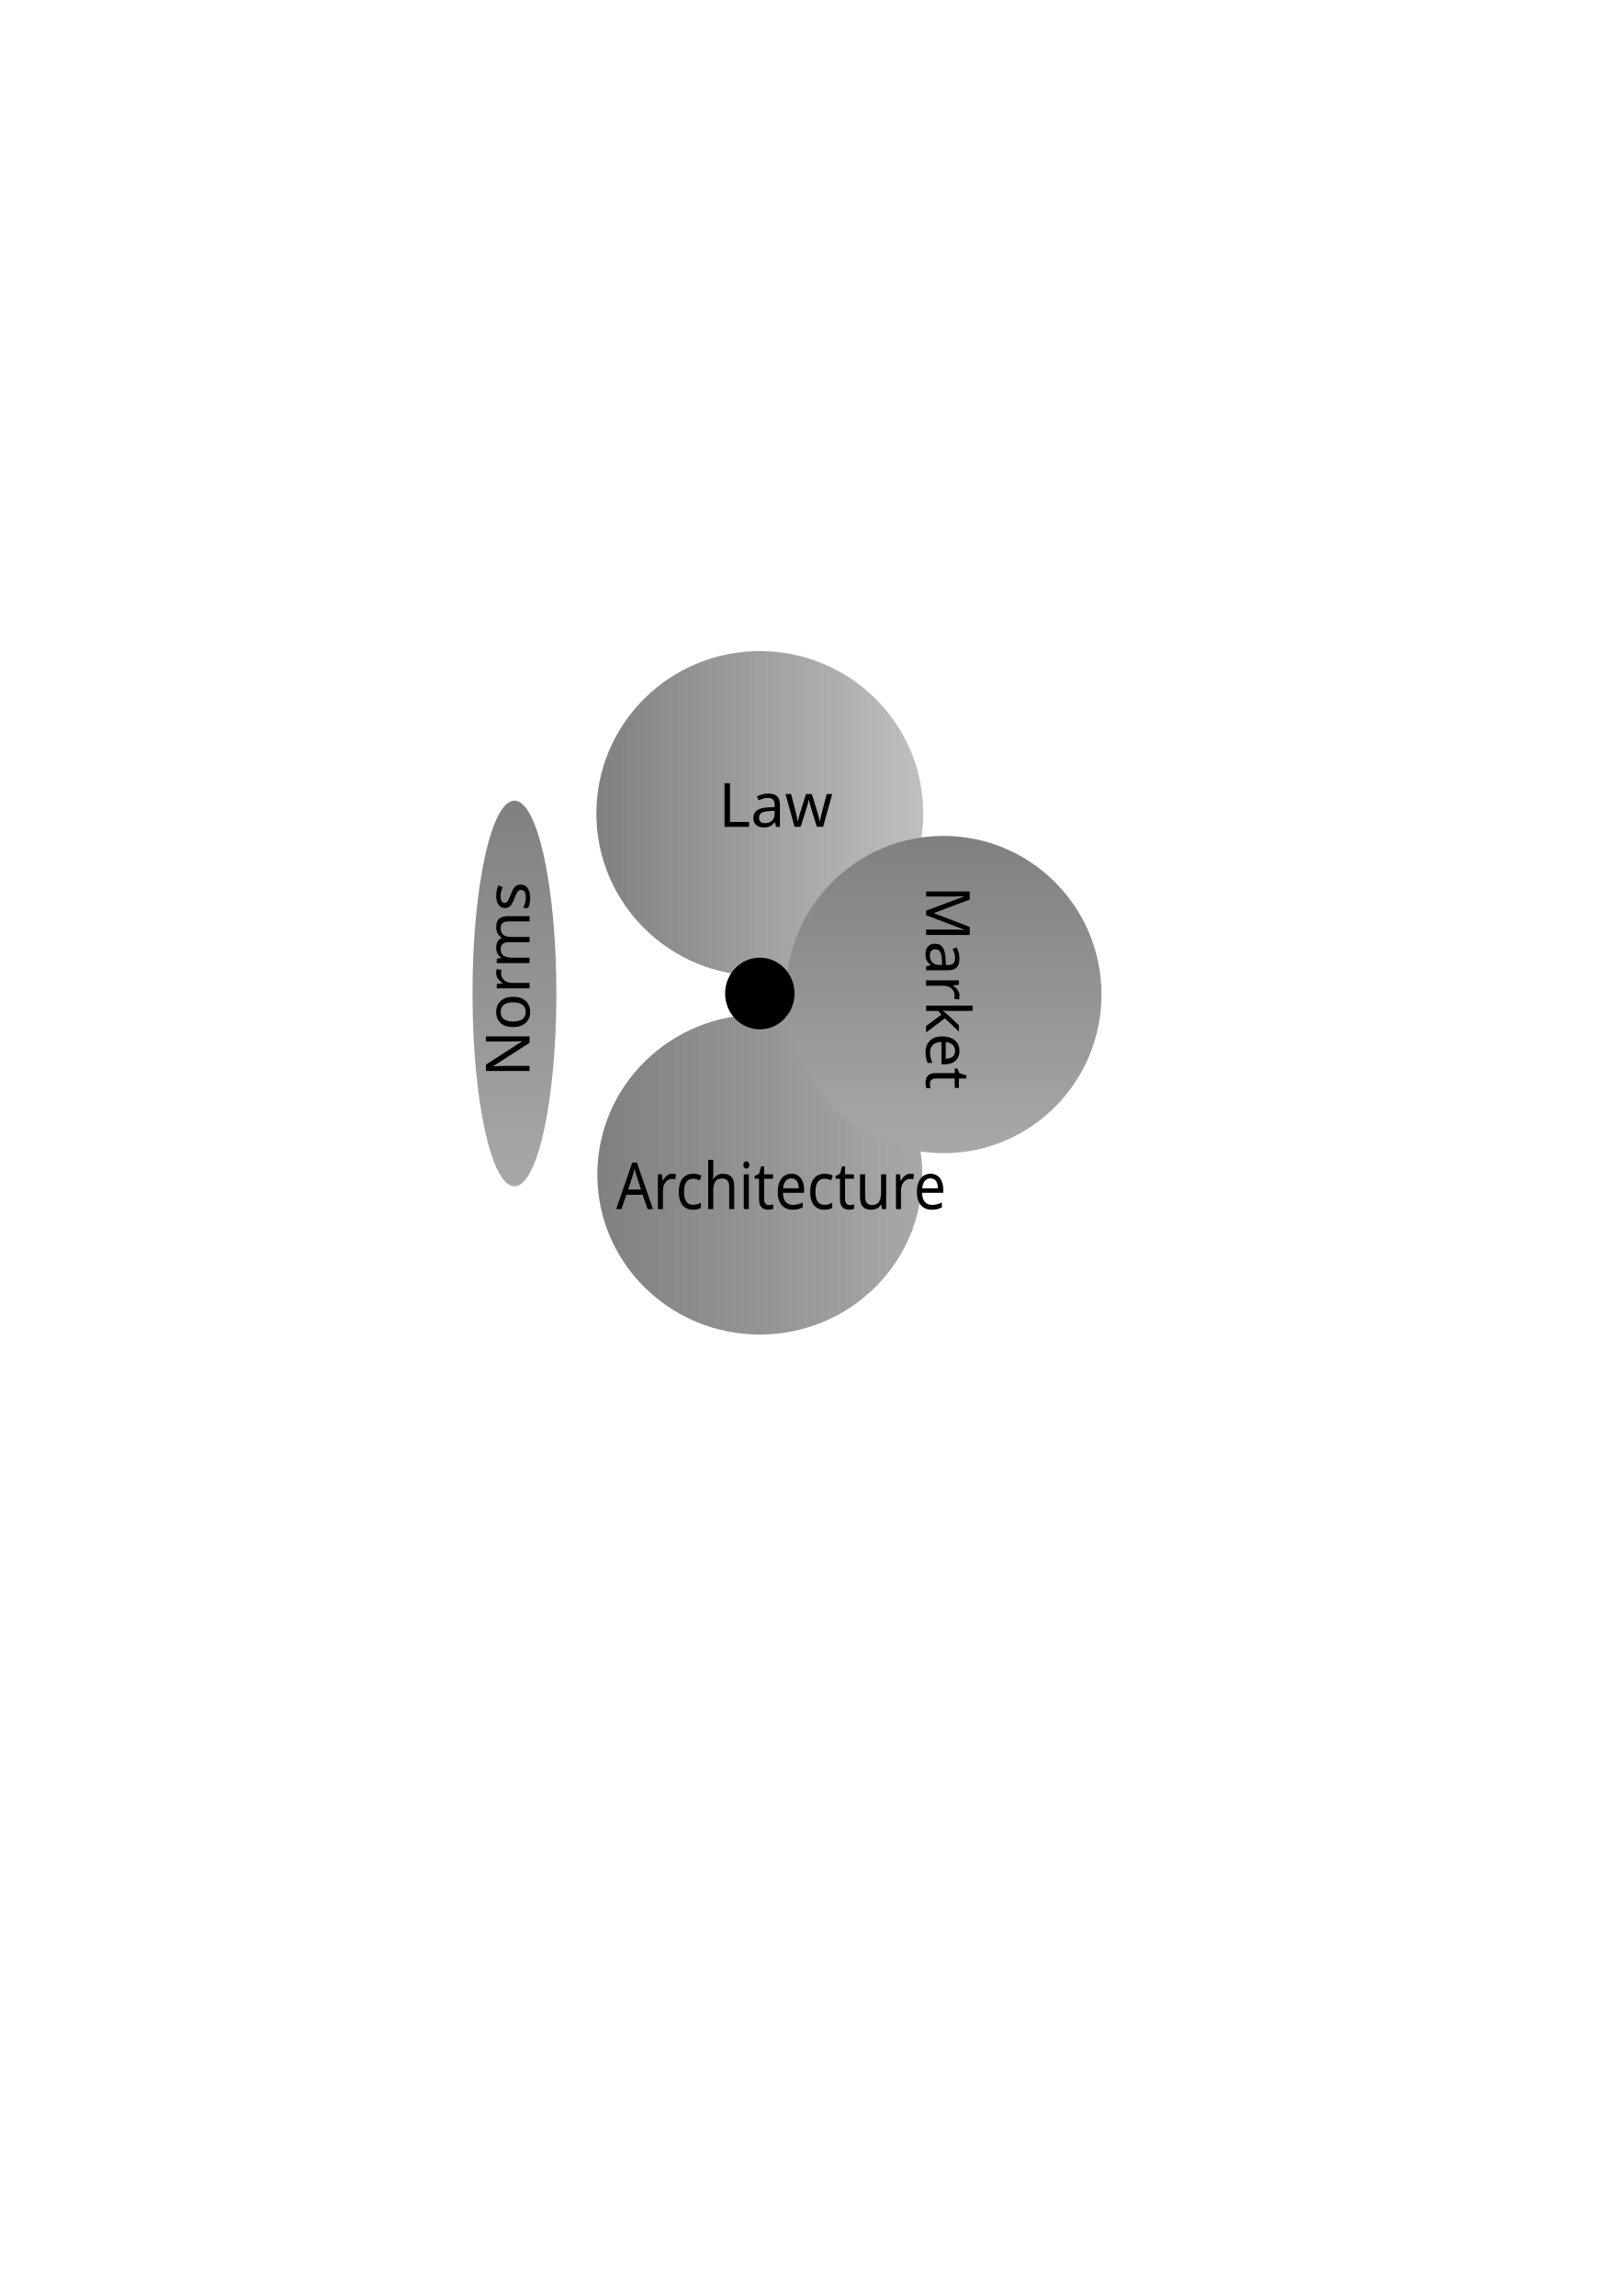
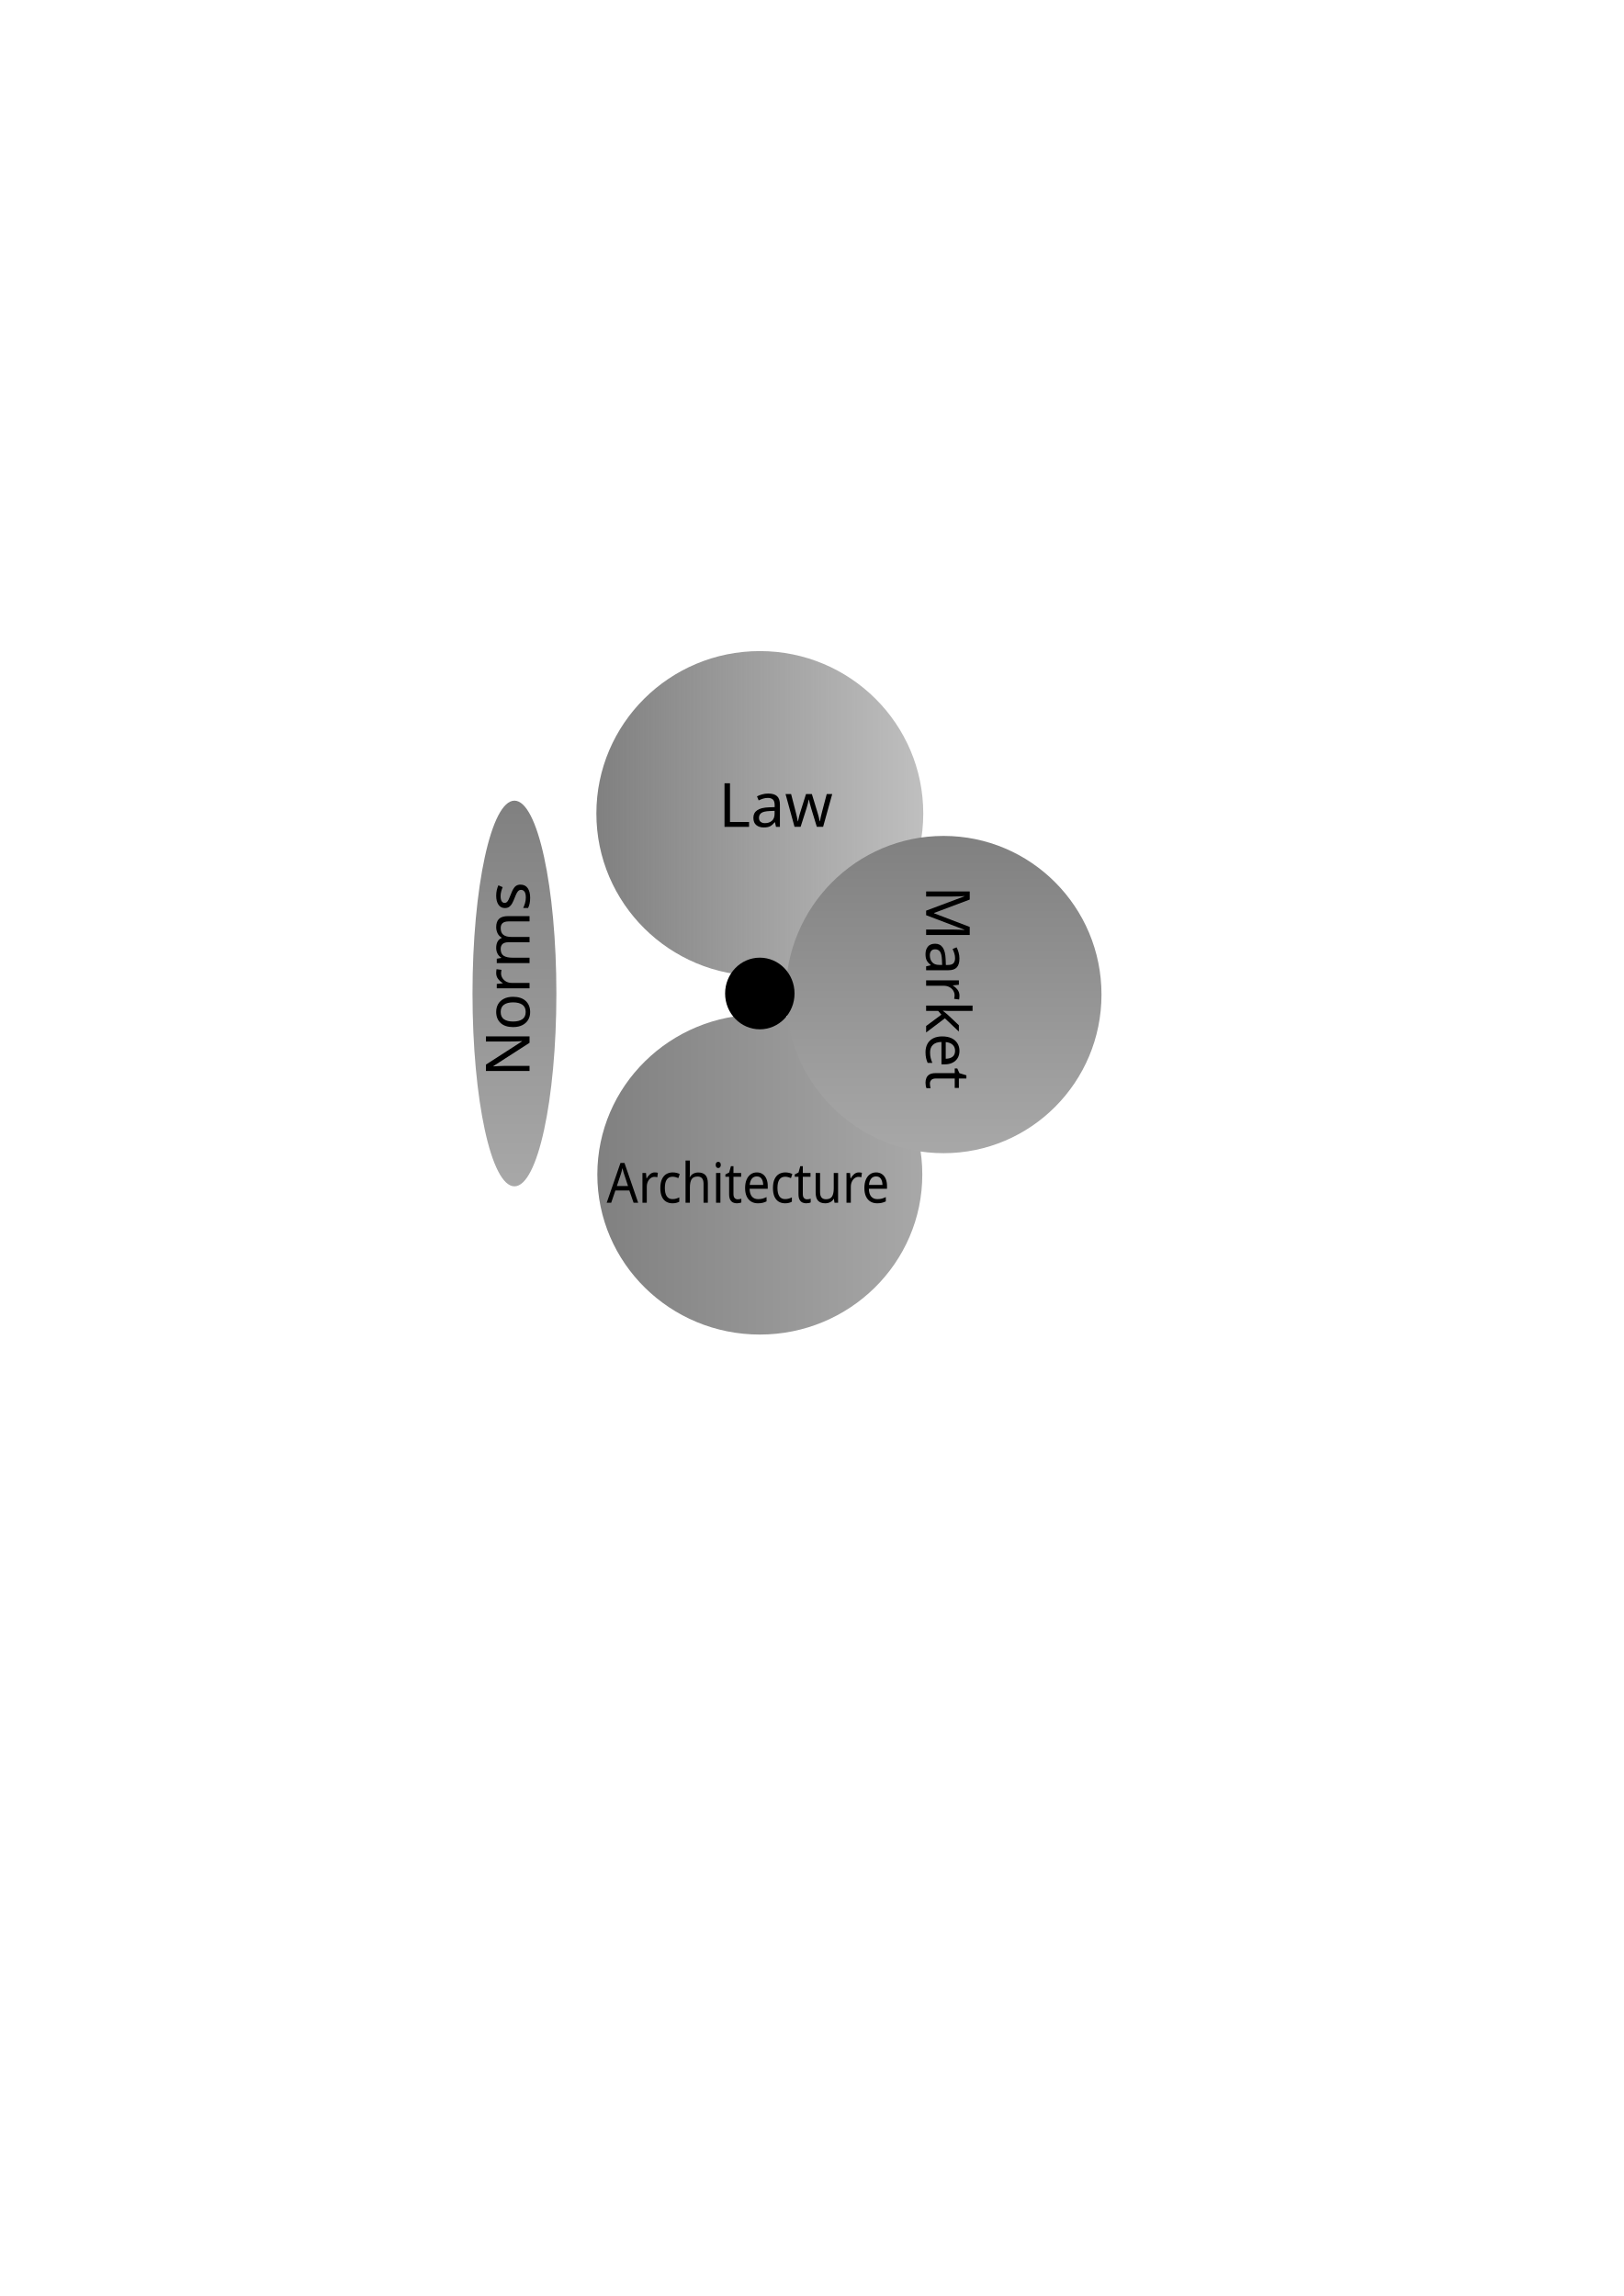
<svg xmlns="http://www.w3.org/2000/svg" xmlns:ns1="http://www.openswatchbook.org/uri/2009/osb" xmlns:xlink="http://www.w3.org/1999/xlink" width="744.094" height="1052.362" id="svg2" version="1.1">
  <defs id="defs4">
    <linearGradient id="linearGradient7497">
      <stop style="stop-color:#000000;stop-opacity:1;" offset="0" id="stop7499" />
      <stop style="stop-color:#000000;stop-opacity:0;" offset="1" id="stop7501" />
    </linearGradient>
    <linearGradient id="linearGradient7481">
      <stop style="stop-color:#000000;stop-opacity:1;" offset="0" id="stop7483" />
      <stop id="stop7489" offset="0.5" style="stop-color:#050505;stop-opacity:0.498;" />
      <stop style="stop-color:#0b0b0b;stop-opacity:0;" offset="1" id="stop7485" />
    </linearGradient>
    <linearGradient id="linearGradient4833" ns1:paint="gradient">
      <stop style="stop-color:#6e6e6e;stop-opacity:0.498;" offset="0" id="stop4839" />
      <stop id="stop4837" offset="1" style="stop-color:#000000;stop-opacity:0;" />
    </linearGradient>
    <marker orient="auto" refY="0.0" refX="0.0" id="Arrow1Sstart" style="overflow:visible">
      <path id="path4029" d="M 0.0,0.0 L 5.0,-5.0 L -12.5,0.0 L 5.0,5.0 L 0.0,0.0 z " style="fill-rule:evenodd;stroke:#000000;stroke-width:1.0pt" transform="scale(0.2) translate(6,0)" />
    </marker>
    <marker orient="auto" refY="0.0" refX="0.0" id="Arrow2Lstart" style="overflow:visible">
      <path id="path4035" style="fill-rule:evenodd;stroke-width:0.625;stroke-linejoin:round" d="M 8.719,4.034 L -2.207,0.016 L 8.719,-4.002 C 6.973,-1.63 6.983,1.616 8.719,4.034 z " transform="scale(1.1) translate(1,0)" />
    </marker>
    <linearGradient id="linearGradient3860">
      <stop style="stop-color:#808080;stop-opacity:1;" offset="0" id="stop3862" />
      <stop style="stop-color:#c3c3c3;stop-opacity:0;" offset="1" id="stop3864" />
    </linearGradient>
    <linearGradient xlink:href="#linearGradient3860-7-1" id="linearGradient3866" x1="256.079" y1="580.621" x2="433.855" y2="580.621" gradientUnits="userSpaceOnUse" />
    <linearGradient xlink:href="#linearGradient3860-7" id="linearGradient3866-6" x1="256.079" y1="580.621" x2="433.855" y2="580.621" gradientUnits="userSpaceOnUse" />
    <linearGradient id="linearGradient3860-7">
      <stop style="stop-color:#808080;stop-opacity:1;" offset="0" id="stop3862-3" />
      <stop style="stop-color:#808080;stop-opacity:0.5;" offset="1" id="stop3864-2" />
    </linearGradient>
    <linearGradient y2="580.621" x2="433.855" y1="580.621" x1="256.079" gradientUnits="userSpaceOnUse" id="linearGradient3883" xlink:href="#linearGradient3860-7" />
    <linearGradient y2="580.621" x2="433.855" y1="580.621" x1="256.079" gradientUnits="userSpaceOnUse" id="linearGradient3883-6" xlink:href="#linearGradient3860-7-1" />
    <linearGradient id="linearGradient3860-7-1">
      <stop style="stop-color:#808080;stop-opacity:1;" offset="0" id="stop3862-3-1" />
      <stop style="stop-color:#a8a8a8;stop-opacity:1;" offset="1" id="stop3864-2-5" />
    </linearGradient>
    <linearGradient y2="580.621" x2="433.855" y1="580.621" x1="256.079" gradientUnits="userSpaceOnUse" id="linearGradient3921" xlink:href="#linearGradient3860-7-1" />
    <linearGradient y2="580.621" x2="433.855" y1="580.621" x1="256.079" gradientUnits="userSpaceOnUse" id="linearGradient3921-8" xlink:href="#linearGradient3860-7-1-3" />
    <linearGradient id="linearGradient3860-7-1-3">
      <stop style="stop-color:#808080;stop-opacity:1;" offset="0" id="stop3862-3-1-1" />
      <stop style="stop-color:#c3c3c3;stop-opacity:0;" offset="1" id="stop3864-2-5-5" />
    </linearGradient>
    <linearGradient y2="580.621" x2="433.855" y1="580.621" x1="256.079" gradientUnits="userSpaceOnUse" id="linearGradient3955" xlink:href="#linearGradient3860-7-1" />
    <linearGradient xlink:href="#linearGradient7497" id="linearGradient7503" x1="208.884" y1="263.964" x2="230.925" y2="263.964" gradientUnits="userSpaceOnUse" gradientTransform="matrix(1,0,0,-1,125.82,666.5502)" />
    <linearGradient xlink:href="#linearGradient7497-5" id="linearGradient7503-7" x1="208.884" y1="263.964" x2="230.925" y2="263.964" gradientUnits="userSpaceOnUse" />
    <linearGradient id="linearGradient7497-5">
      <stop style="stop-color:#000000;stop-opacity:1;" offset="0" id="stop7499-3" />
      <stop style="stop-color:#000000;stop-opacity:0;" offset="1" id="stop7501-8" />
    </linearGradient>
    <linearGradient gradientTransform="translate(125.82,238.171)" y2="263.964" x2="230.925" y1="263.964" x1="208.884" gradientUnits="userSpaceOnUse" id="linearGradient7520" xlink:href="#linearGradient7497-5" />
    <linearGradient xlink:href="#linearGradient7497-3" id="linearGradient7503-9" x1="208.884" y1="263.964" x2="230.925" y2="263.964" gradientUnits="userSpaceOnUse" gradientTransform="matrix(1,0,0,-1,124.416,666.5502)" />
    <linearGradient id="linearGradient7497-3">
      <stop style="stop-color:#000000;stop-opacity:1;" offset="0" id="stop7499-2" />
      <stop style="stop-color:#000000;stop-opacity:0;" offset="1" id="stop7501-9" />
    </linearGradient>
    <linearGradient y2="263.964" x2="230.925" y1="263.964" x1="208.884" gradientTransform="matrix(0,-1,-1,0,559.3523,675.2667)" gradientUnits="userSpaceOnUse" id="linearGradient7554" xlink:href="#linearGradient7497-3" />
    <linearGradient y2="263.964" x2="230.925" y1="263.964" x1="208.884" gradientTransform="matrix(0,-1,-1,0,569.513,673.5071)" gradientUnits="userSpaceOnUse" id="linearGradient7554-0" xlink:href="#linearGradient7497-3-6" />
    <linearGradient id="linearGradient7497-3-6">
      <stop style="stop-color:#000000;stop-opacity:1;" offset="0" id="stop7499-2-9" />
      <stop style="stop-color:#000000;stop-opacity:0;" offset="1" id="stop7501-9-7" />
    </linearGradient>
    <linearGradient y2="263.964" x2="230.925" y1="263.964" x1="208.884" gradientTransform="matrix(0,-1,1,0,129.4029,675.2667)" gradientUnits="userSpaceOnUse" id="linearGradient7588" xlink:href="#linearGradient7497-3-6" />
  </defs>
  <g id="layer1">
    <path style="fill:url(#linearGradient3866);fill-opacity:1;fill-rule:evenodd;stroke:none" id="path3082" d="m 433.355,580.621 a 88.388,43.437 0 1 1 -176.777,0 88.388,43.437 0 1 1 176.777,0 z" transform="matrix(0.8424404,0,0,1.688596,57.58935,-442.0921)" />
-     <text xml:space="preserve" style="font-size:29.835px;font-style:normal;font-weight:normal;line-height:125%;letter-spacing:0px;word-spacing:0px;fill:#000000;fill-opacity:1;stroke:none;font-family:Sans" x="299.561" y="522.405" id="text3088" transform="scale(0.9426623,1.060825)">
-       <tspan id="tspan3090" x="299.561" y="522.405" style="font-size:28px">Architecture</tspan>
+     <text xml:space="preserve" style="font-size:24px;font-style:normal;font-variant:normal;font-weight:normal;font-stretch:normal;text-align:start;line-height:125%;letter-spacing:0px;word-spacing:0px;writing-mode:lr-tb;text-anchor:start;fill:#000000;fill-opacity:1;stroke:none;font-family:Sans;-inkscape-font-specification:Sans" x="294.941" y="519.668" id="text3088" transform="scale(0.9426623,1.060825)">
+       <tspan id="tspan3090" x="294.941" y="519.668" style="font-size:24px;font-style:normal;font-variant:normal;font-weight:normal;font-stretch:normal;text-align:start;line-height:125%;writing-mode:lr-tb;text-anchor:start;font-family:Sans;-inkscape-font-specification:Sans">Architecture</tspan>
    </text>
    <path style="fill:url(#linearGradient3883);fill-opacity:1.0;fill-rule:evenodd;stroke:none;stroke-width:1px;stroke-linecap:butt;stroke-linejoin:miter;stroke-opacity:1" id="path3082-3" d="m 433.355,580.621 a 88.388,43.437 0 1 1 -176.777,0 88.388,43.437 0 1 1 176.777,0 z" transform="matrix(0.8474001,0,0,1.713736,55.87844,-622.168)" />
    <text xml:space="preserve" style="font-size:40px;font-style:normal;font-weight:normal;line-height:125%;letter-spacing:0px;word-spacing:0px;fill:#000000;fill-opacity:1;stroke:none;font-family:Sans" x="329.302" y="378.984" id="text3902">
      <tspan id="tspan3904" x="329.302" y="378.984" style="font-size:28px">Law</tspan>
    </text>
    <path style="fill:url(#linearGradient3921);fill-opacity:1.0;fill-rule:evenodd;stroke:none;stroke-width:1px;stroke-linecap:butt;stroke-linejoin:miter;stroke-opacity:1" id="path3082-3-0" d="m 433.355,580.621 a 88.388,43.437 0 1 1 -176.777,0 88.388,43.437 0 1 1 176.777,0 z" transform="matrix(0,1,-0.4424079,0,492.6248,110.3949)" />
    <path style="fill:url(#linearGradient3955);fill-opacity:1.0;fill-rule:evenodd;stroke:none" id="path3082-3-0-1" d="m 433.355,580.621 a 88.388,43.437 0 1 1 -176.777,0 88.388,43.437 0 1 1 176.777,0 z" transform="matrix(0,0.8225971,-1.666049,0,1399.757,172.081)" />
    <text xml:space="preserve" style="font-size:40px;font-style:normal;font-weight:normal;line-height:125%;letter-spacing:0px;word-spacing:0px;fill:#000000;fill-opacity:1;stroke:none;font-family:Sans" x="-493.587" y="242.672" id="text3974" transform="matrix(0,-1,1,0,0,0)">
      <tspan id="tspan3976" x="-493.587" y="242.672" style="font-size:28px">Norms</tspan>
    </text>
    <text xml:space="preserve" style="font-size:40px;font-style:normal;font-weight:normal;line-height:125%;letter-spacing:0px;word-spacing:0px;fill:#000000;fill-opacity:1;stroke:none;font-family:Sans" x="405.866" y="-424.416" id="text3974-3" transform="matrix(0,1,-1,0,0,0)">
      <tspan id="tspan3976-5" x="405.866" y="-424.416" style="font-size:28px;stroke:none">Market</tspan>
    </text>
    <path style="stroke-width:6;stroke-miterlimit:4;stroke-dasharray:none" id="path5965" d="m 361.29,455.001 a 15.909,16.422 0 1 1 -31.818,0 15.909,16.422 0 1 1 31.818,0 z" transform="translate(2.822357,0.3605672)" />
  </g>
</svg>
